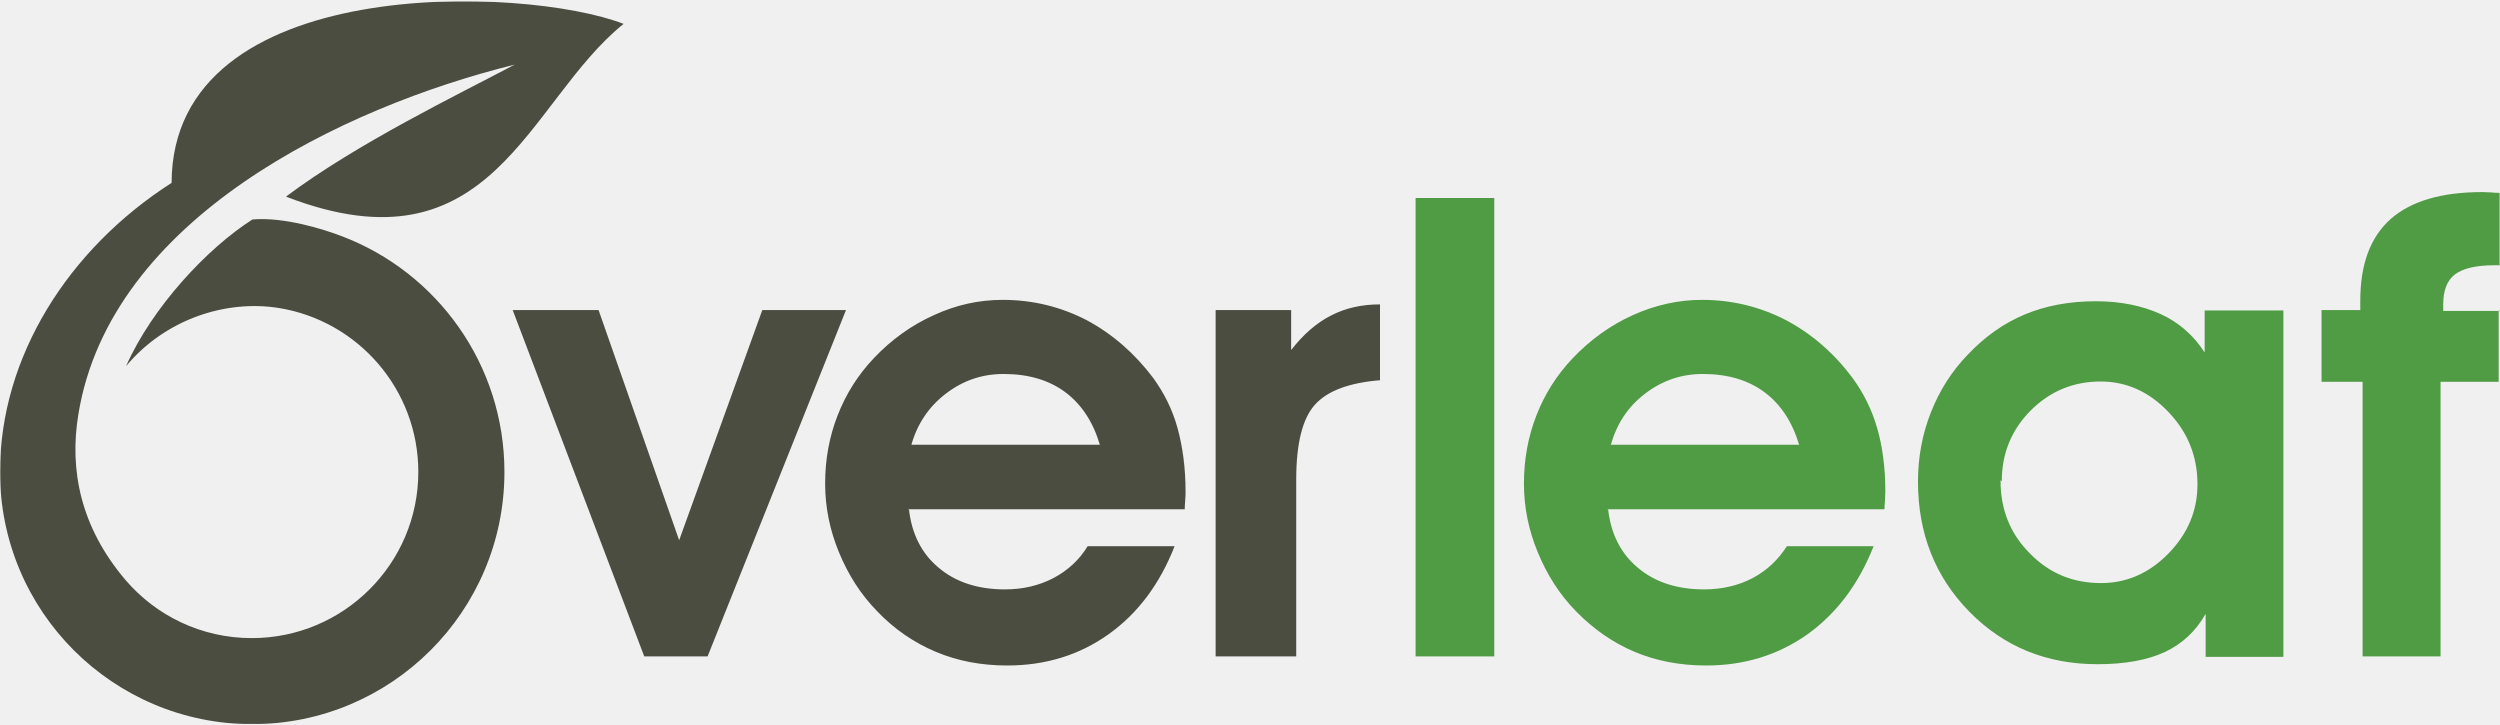
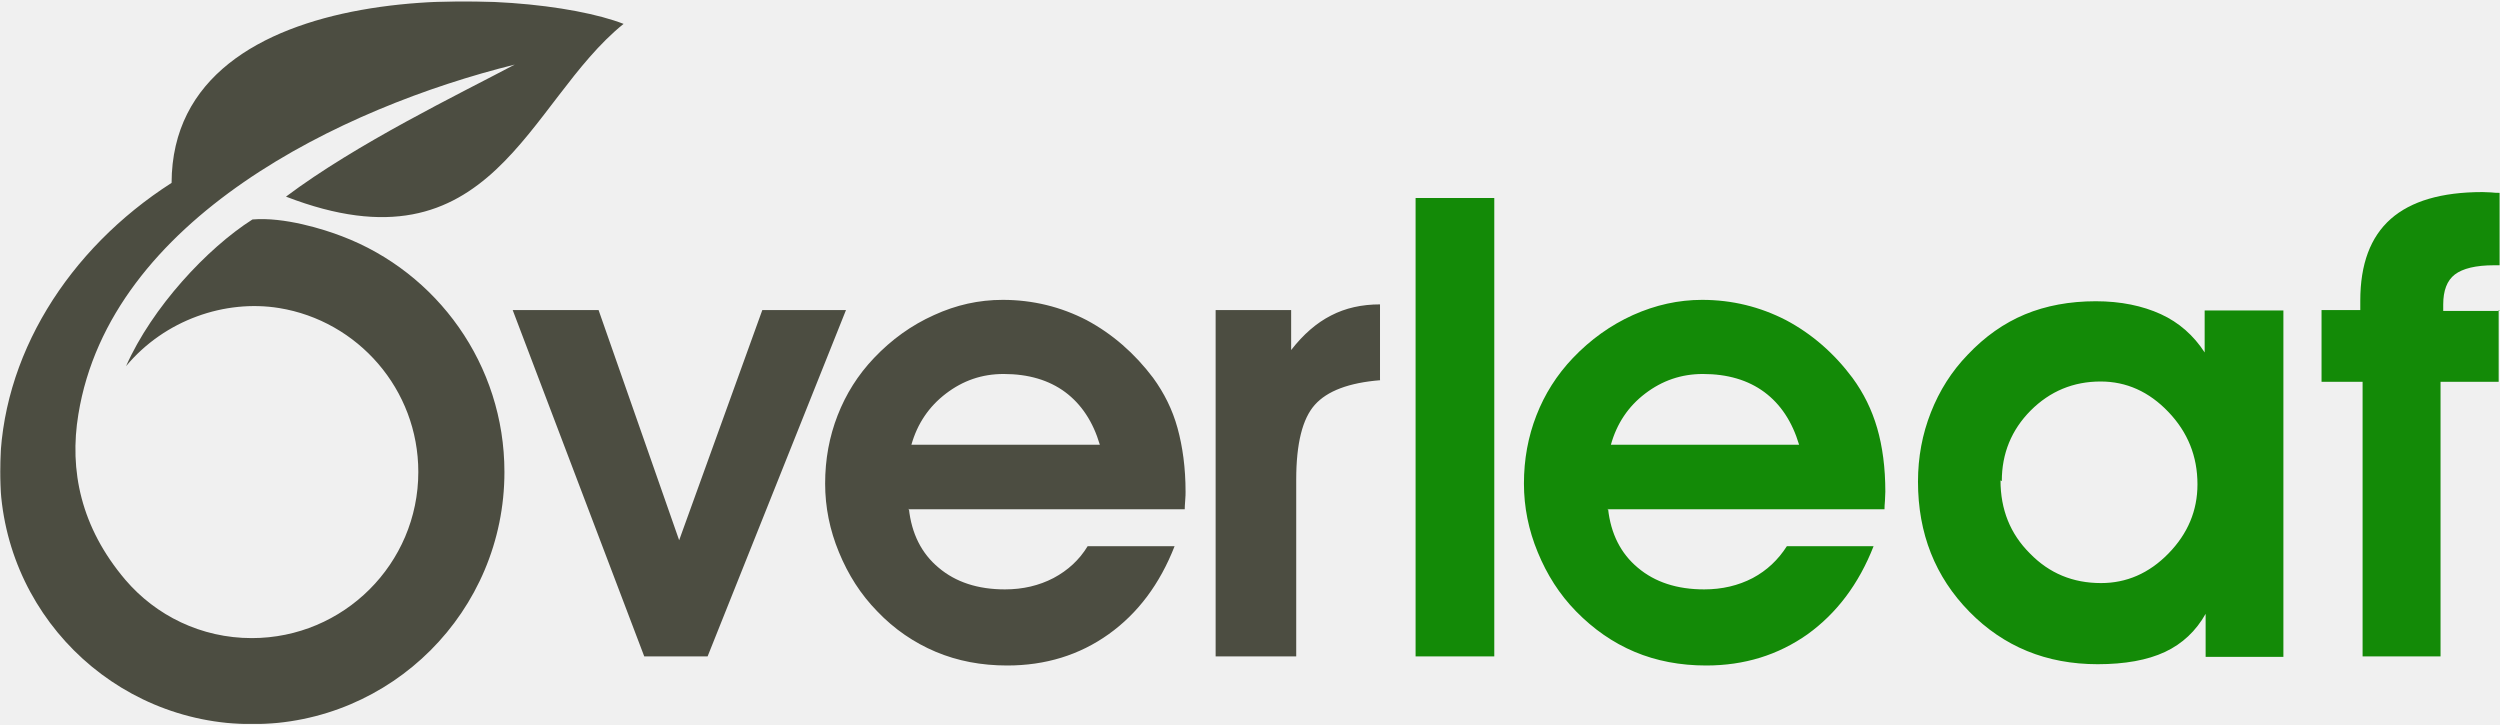
<svg xmlns="http://www.w3.org/2000/svg" xmlns:xlink="http://www.w3.org/1999/xlink" width="542" height="157" viewBox="0 0 542 157">
  <defs>
    <path id="a" d="M299.24 156.94H.06V.28h299.18z" />
  </defs>
  <g fill="none" fill-rule="evenodd">
    <mask id="b" fill="#fff">
      <use xlink:href="#a" />
    </mask>
    <path d="M197.05 110.3c.58 5.4 2.74 9.7 6.45 12.78 3.7 3.13 8.5 4.7 14.37 4.7 3.9 0 7.4-.83 10.53-2.46 3.12-1.66 5.6-3.94 7.4-6.9h18.85c-3.2 8.18-7.94 14.54-14.3 19.08-6.34 4.52-13.67 6.78-22 6.78-5.6 0-10.75-.98-15.46-2.96-4.7-1.98-9-4.9-12.7-8.78-3.6-3.68-6.3-7.94-8.3-12.8-2-4.83-3-9.8-3-14.9 0-5.24.9-10.15 2.7-14.77 1.8-4.63 4.4-8.78 7.9-12.46 3.8-4 8.1-7.1 13-9.3 4.8-2.2 9.7-3.3 14.9-3.3 6.5 0 12.6 1.5 18.2 4.4 5.6 3 10.4 7.2 14.4 12.5 2.4 3.3 4.2 6.9 5.3 10.9s1.74 8.6 1.74 13.8c0 .4 0 1-.08 1.9-.07.9-.1 1.5-.1 1.9h-60zm41.4-13.87c-1.48-5-4-8.8-7.53-11.43-3.52-2.6-7.97-3.92-13.33-3.92-4.7 0-8.8 1.42-12.5 4.24-3.7 2.82-6.2 6.52-7.5 11.1h40.8zm60.8-14c-6.8.54-11.52 2.33-14.2 5.34-2.68 3-4.03 8.4-4.03 16.23v38.3h-17.47V67.22h16.37v8.67c2.64-3.4 5.52-5.9 8.67-7.5 3.1-1.6 6.6-2.4 10.6-2.4v16.3zM135.2 5.18c-21.16-8.25-97.87-11.3-98 34.47C14.82 53.98 0 77.35 0 102.33 0 132.53 24.48 157 54.68 157s54.68-24.48 54.68-54.67c0-23.34-14.63-43.28-35.2-51.1C70.2 49.7 61.6 47 54.73 47.58c-9.8 6.23-21.75 19.04-27.4 31.8 8.4-10.08 21.53-14.48 33.16-12.6 17.1 2.77 30.2 17.63 30.2 35.54 0 19.9-16.2 36.02-36.1 36.02-11 0-20.8-4.9-27.4-12.62-9.7-11.42-12.2-23.8-10.2-35.9C23.9 47.4 74.2 23.27 111.6 14 99.4 20.46 77.4 31.07 62 42.63c44.9 17.34 52.17-20.52 73.2-37.46zm18.2 137.12h-13.73l-28.52-75.08h18.62l17.47 49.9 18.03-49.9h18.14l-30 75.08z" fill="#4C4D41" mask="url(#b)" />
-     <path d="M348.63 110.3c.58 5.4 2.75 9.7 6.45 12.78 3.7 3.13 8.5 4.7 14.38 4.7 3.9 0 7.4-.83 10.53-2.46 3.1-1.66 5.5-3.94 7.4-6.9h18.8c-3.2 8.18-8 14.54-14.3 19.08-6.4 4.52-13.7 6.78-22 6.78-5.6 0-10.8-.98-15.5-2.96-4.7-1.98-8.9-4.9-12.7-8.78-3.6-3.68-6.3-7.94-8.3-12.8-2-4.83-3-9.8-3-14.9 0-5.24.9-10.15 2.7-14.77 1.8-4.63 4.42-8.78 7.92-12.46 3.82-4 8.15-7.1 13-9.3 4.9-2.2 9.9-3.3 15-3.3 6.5 0 12.57 1.5 18.2 4.4 5.64 3 10.44 7.2 14.4 12.5 2.42 3.3 4.2 6.9 5.36 10.9s1.77 8.6 1.77 13.8c0 .4-.04 1-.08 1.9-.08.9-.1 1.5-.1 1.9h-60.1zm41.42-13.87c-1.5-5-4-8.8-7.55-11.43-3.52-2.6-7.96-3.92-13.32-3.92-4.66 0-8.8 1.42-12.5 4.24-3.7 2.82-6.16 6.52-7.44 11.1h40.8zm88.13 45.87v-9.22c-2.1 3.72-5.04 6.5-8.83 8.27-3.8 1.77-8.67 2.65-14.58 2.65-11.1 0-20.37-3.8-27.8-11.37-7.43-7.57-11.15-16.98-11.15-28.2 0-5.3.93-10.3 2.8-15.03 1.86-4.73 4.5-8.9 7.98-12.5 3.73-3.95 7.88-6.86 12.42-8.75 4.54-1.88 9.67-2.84 15.35-2.84 5.45 0 10.15 1 14.1 2.8 3.93 1.8 7.1 4.6 9.5 8.3v-9.1h17.07v75.1h-16.86zm-44.47-38.16c0 6.32 2.1 11.6 6.4 15.87 4.2 4.3 9.3 6.4 15.4 6.4 5.5 0 10.4-2.1 14.6-6.4 4.2-4.3 6.3-9.3 6.3-15 0-6.1-2.1-11.3-6.3-15.7-4.2-4.4-9.1-6.6-14.7-6.6-5.9 0-10.97 2.1-15.17 6.3-4.16 4.2-6.25 9.3-6.25 15.3zm108-36.92v15.56h-12.6v59.52h-16.9V82.78h-8.9V67.22h8.4v-2.05c0-7.9 2.2-13.8 6.6-17.7 4.4-3.87 11-5.83 19.9-5.83.4 0 1 .03 1.8.07.8.1 1.4.1 1.9.1v15.7h-1.2c-3.94 0-6.8.7-8.5 2-1.7 1.3-2.52 3.5-2.52 6.5v1.4h12.28zM306.9 142.3h17.06V42.92H306.9v99.38z" fill="#4F9C45" />
+     <path d="M348.63 110.3c.58 5.4 2.75 9.7 6.45 12.78 3.7 3.13 8.5 4.7 14.38 4.7 3.9 0 7.4-.83 10.53-2.46 3.1-1.66 5.5-3.94 7.4-6.9h18.8c-3.2 8.18-8 14.54-14.3 19.08-6.4 4.52-13.7 6.78-22 6.78-5.6 0-10.8-.98-15.5-2.96-4.7-1.98-8.9-4.9-12.7-8.78-3.6-3.68-6.3-7.94-8.3-12.8-2-4.83-3-9.8-3-14.9 0-5.24.9-10.15 2.7-14.77 1.8-4.63 4.42-8.78 7.92-12.46 3.82-4 8.15-7.1 13-9.3 4.9-2.2 9.9-3.3 15-3.3 6.5 0 12.57 1.5 18.2 4.4 5.64 3 10.44 7.2 14.4 12.5 2.42 3.3 4.2 6.9 5.36 10.9s1.77 8.6 1.77 13.8c0 .4-.04 1-.08 1.9-.08.9-.1 1.5-.1 1.9h-60.1zm41.42-13.87c-1.5-5-4-8.8-7.55-11.43-3.52-2.6-7.96-3.92-13.32-3.92-4.66 0-8.8 1.42-12.5 4.24-3.7 2.82-6.16 6.52-7.44 11.1h40.8zm88.13 45.87v-9.22c-2.1 3.72-5.04 6.5-8.83 8.27-3.8 1.77-8.67 2.65-14.58 2.65-11.1 0-20.37-3.8-27.8-11.37-7.43-7.57-11.15-16.98-11.15-28.2 0-5.3.93-10.3 2.8-15.03 1.86-4.73 4.5-8.9 7.98-12.5 3.73-3.95 7.88-6.86 12.42-8.75 4.54-1.88 9.67-2.84 15.35-2.84 5.45 0 10.15 1 14.1 2.8 3.93 1.8 7.1 4.6 9.5 8.3v-9.1h17.07v75.1h-16.86zm-44.47-38.16c0 6.32 2.1 11.6 6.4 15.87 4.2 4.3 9.3 6.4 15.4 6.4 5.5 0 10.4-2.1 14.6-6.4 4.2-4.3 6.3-9.3 6.3-15 0-6.1-2.1-11.3-6.3-15.7-4.2-4.4-9.1-6.6-14.7-6.6-5.9 0-10.97 2.1-15.17 6.3-4.16 4.2-6.25 9.3-6.25 15.3zm108-36.92v15.56h-12.6v59.52h-16.9V82.78h-8.9V67.22h8.4v-2.05c0-7.9 2.2-13.8 6.6-17.7 4.4-3.87 11-5.83 19.9-5.83.4 0 1 .03 1.8.07.8.1 1.4.1 1.9.1v15.7h-1.2c-3.94 0-6.8.7-8.5 2-1.7 1.3-2.52 3.5-2.52 6.5v1.4h12.28zM306.9 142.3h17.06V42.92H306.9v99.38z" fill="#138A07" />
  </g>
</svg>
